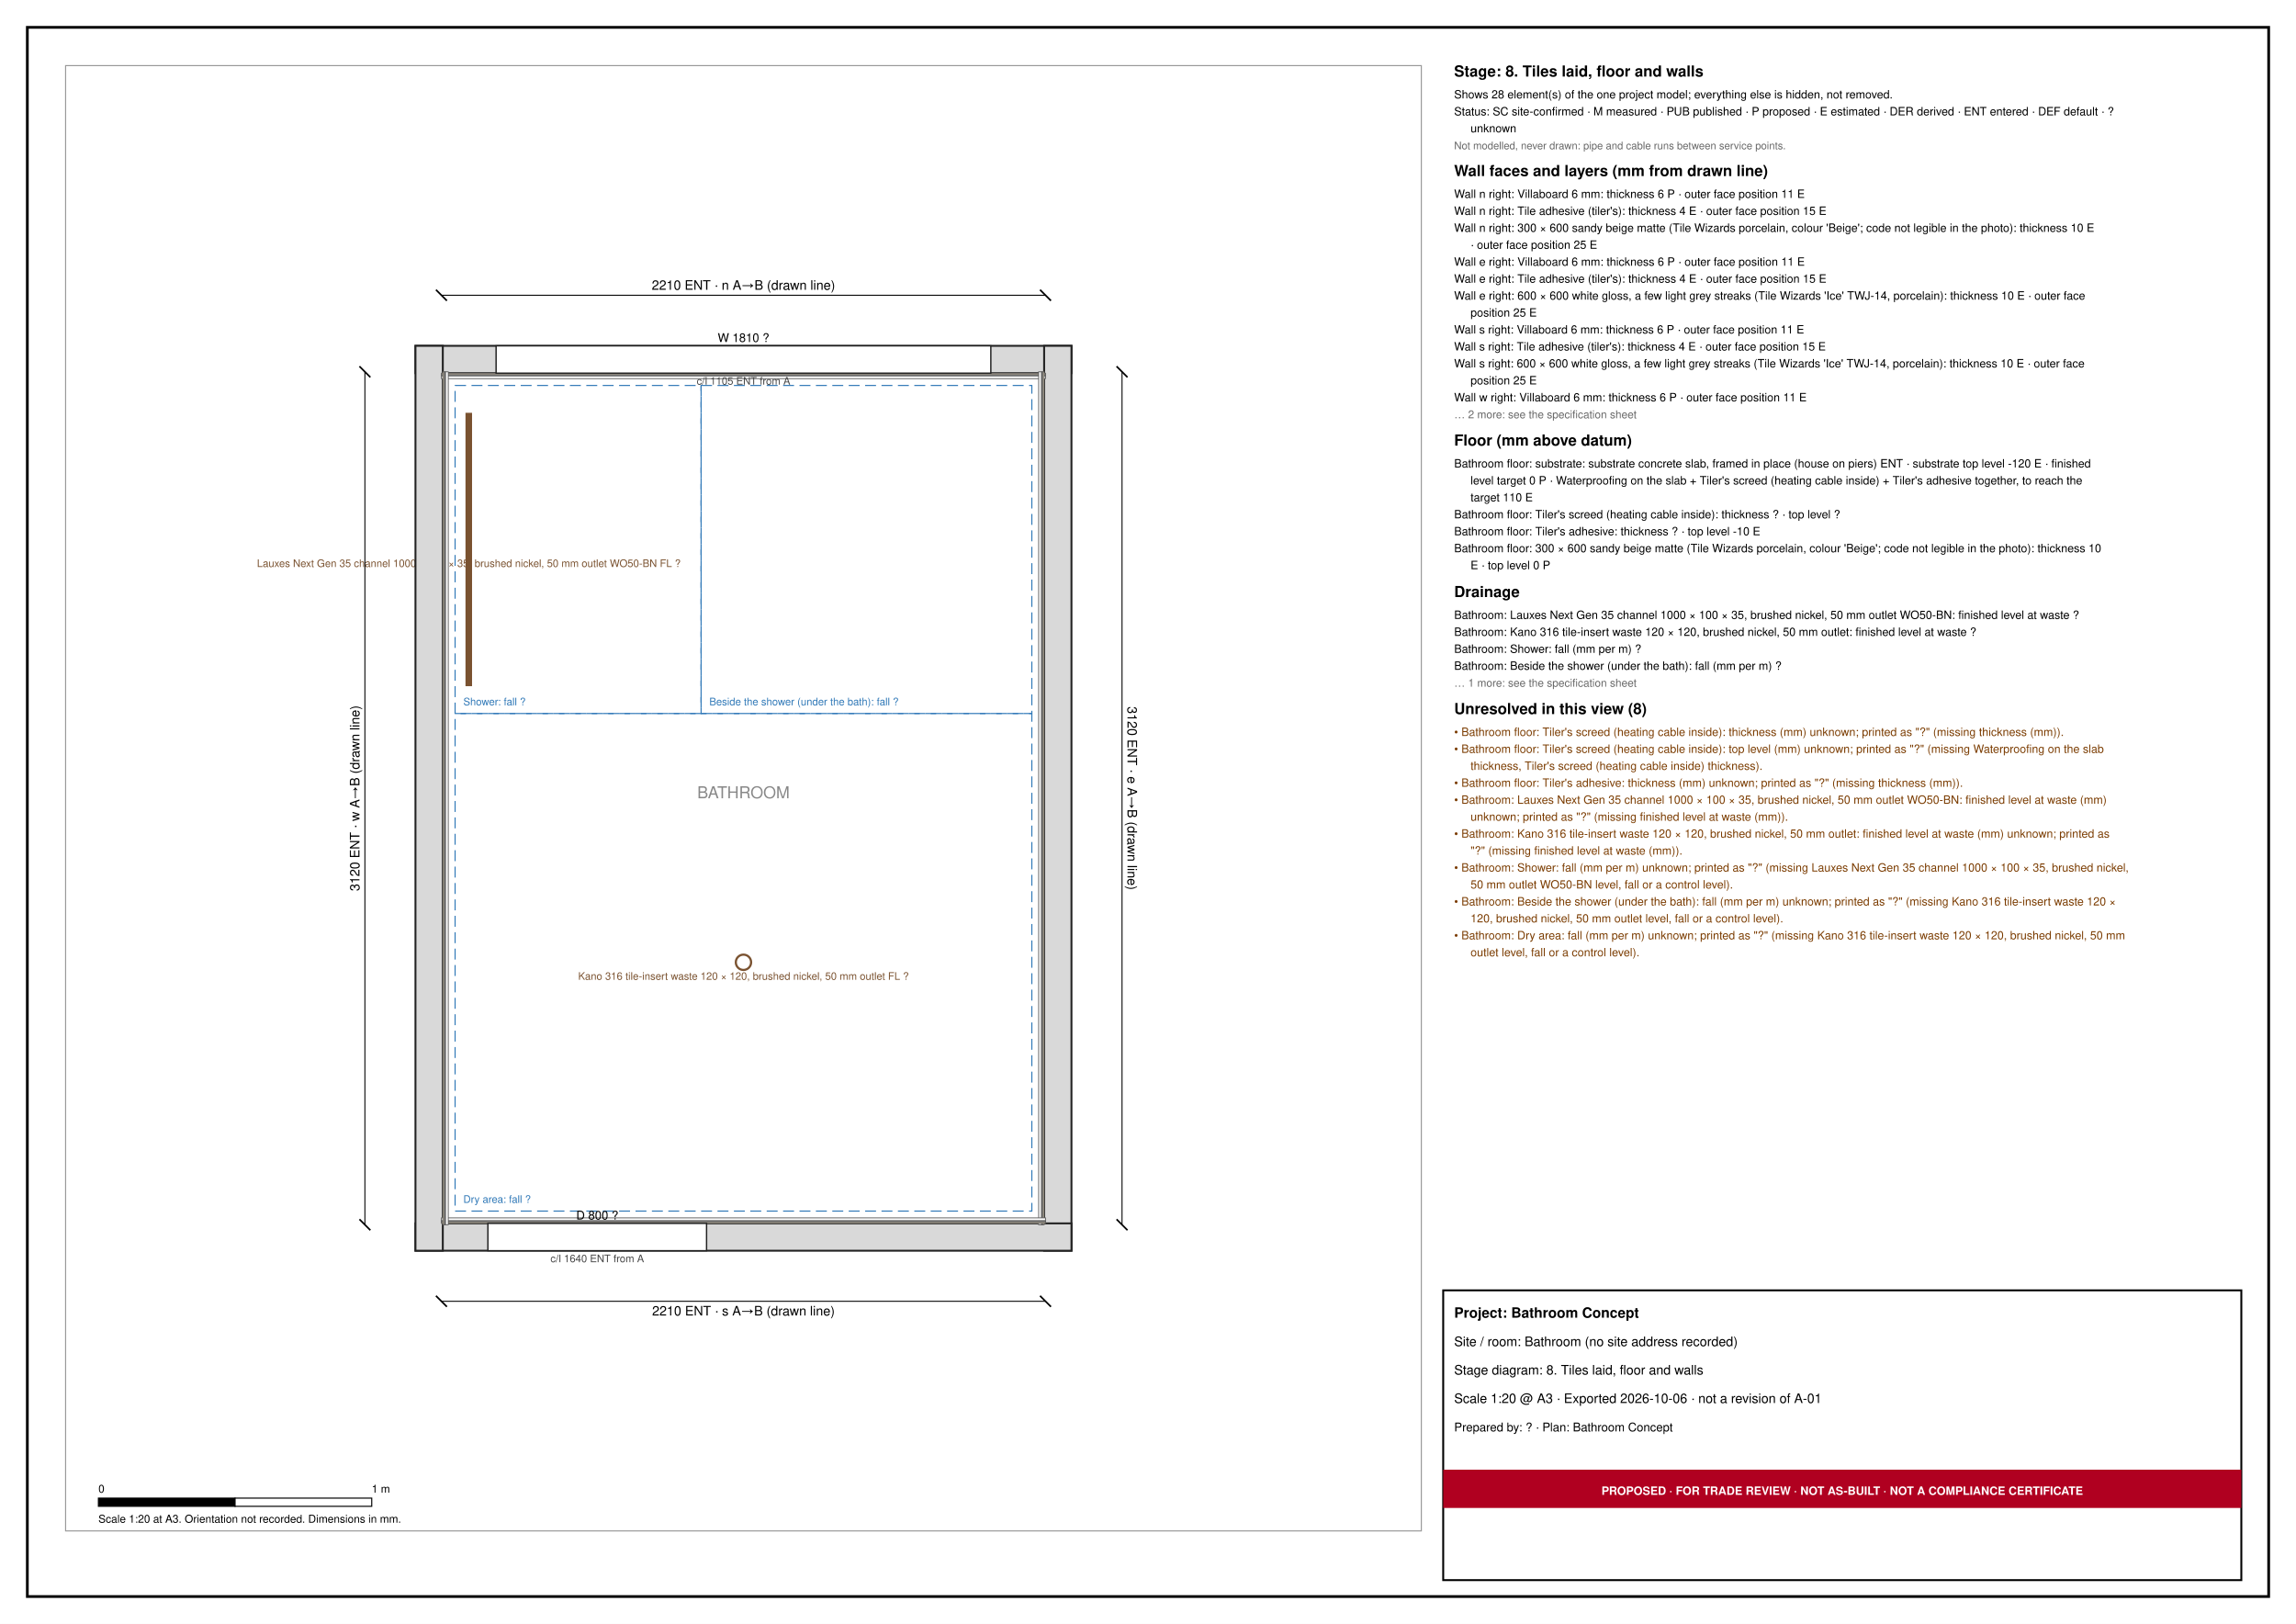
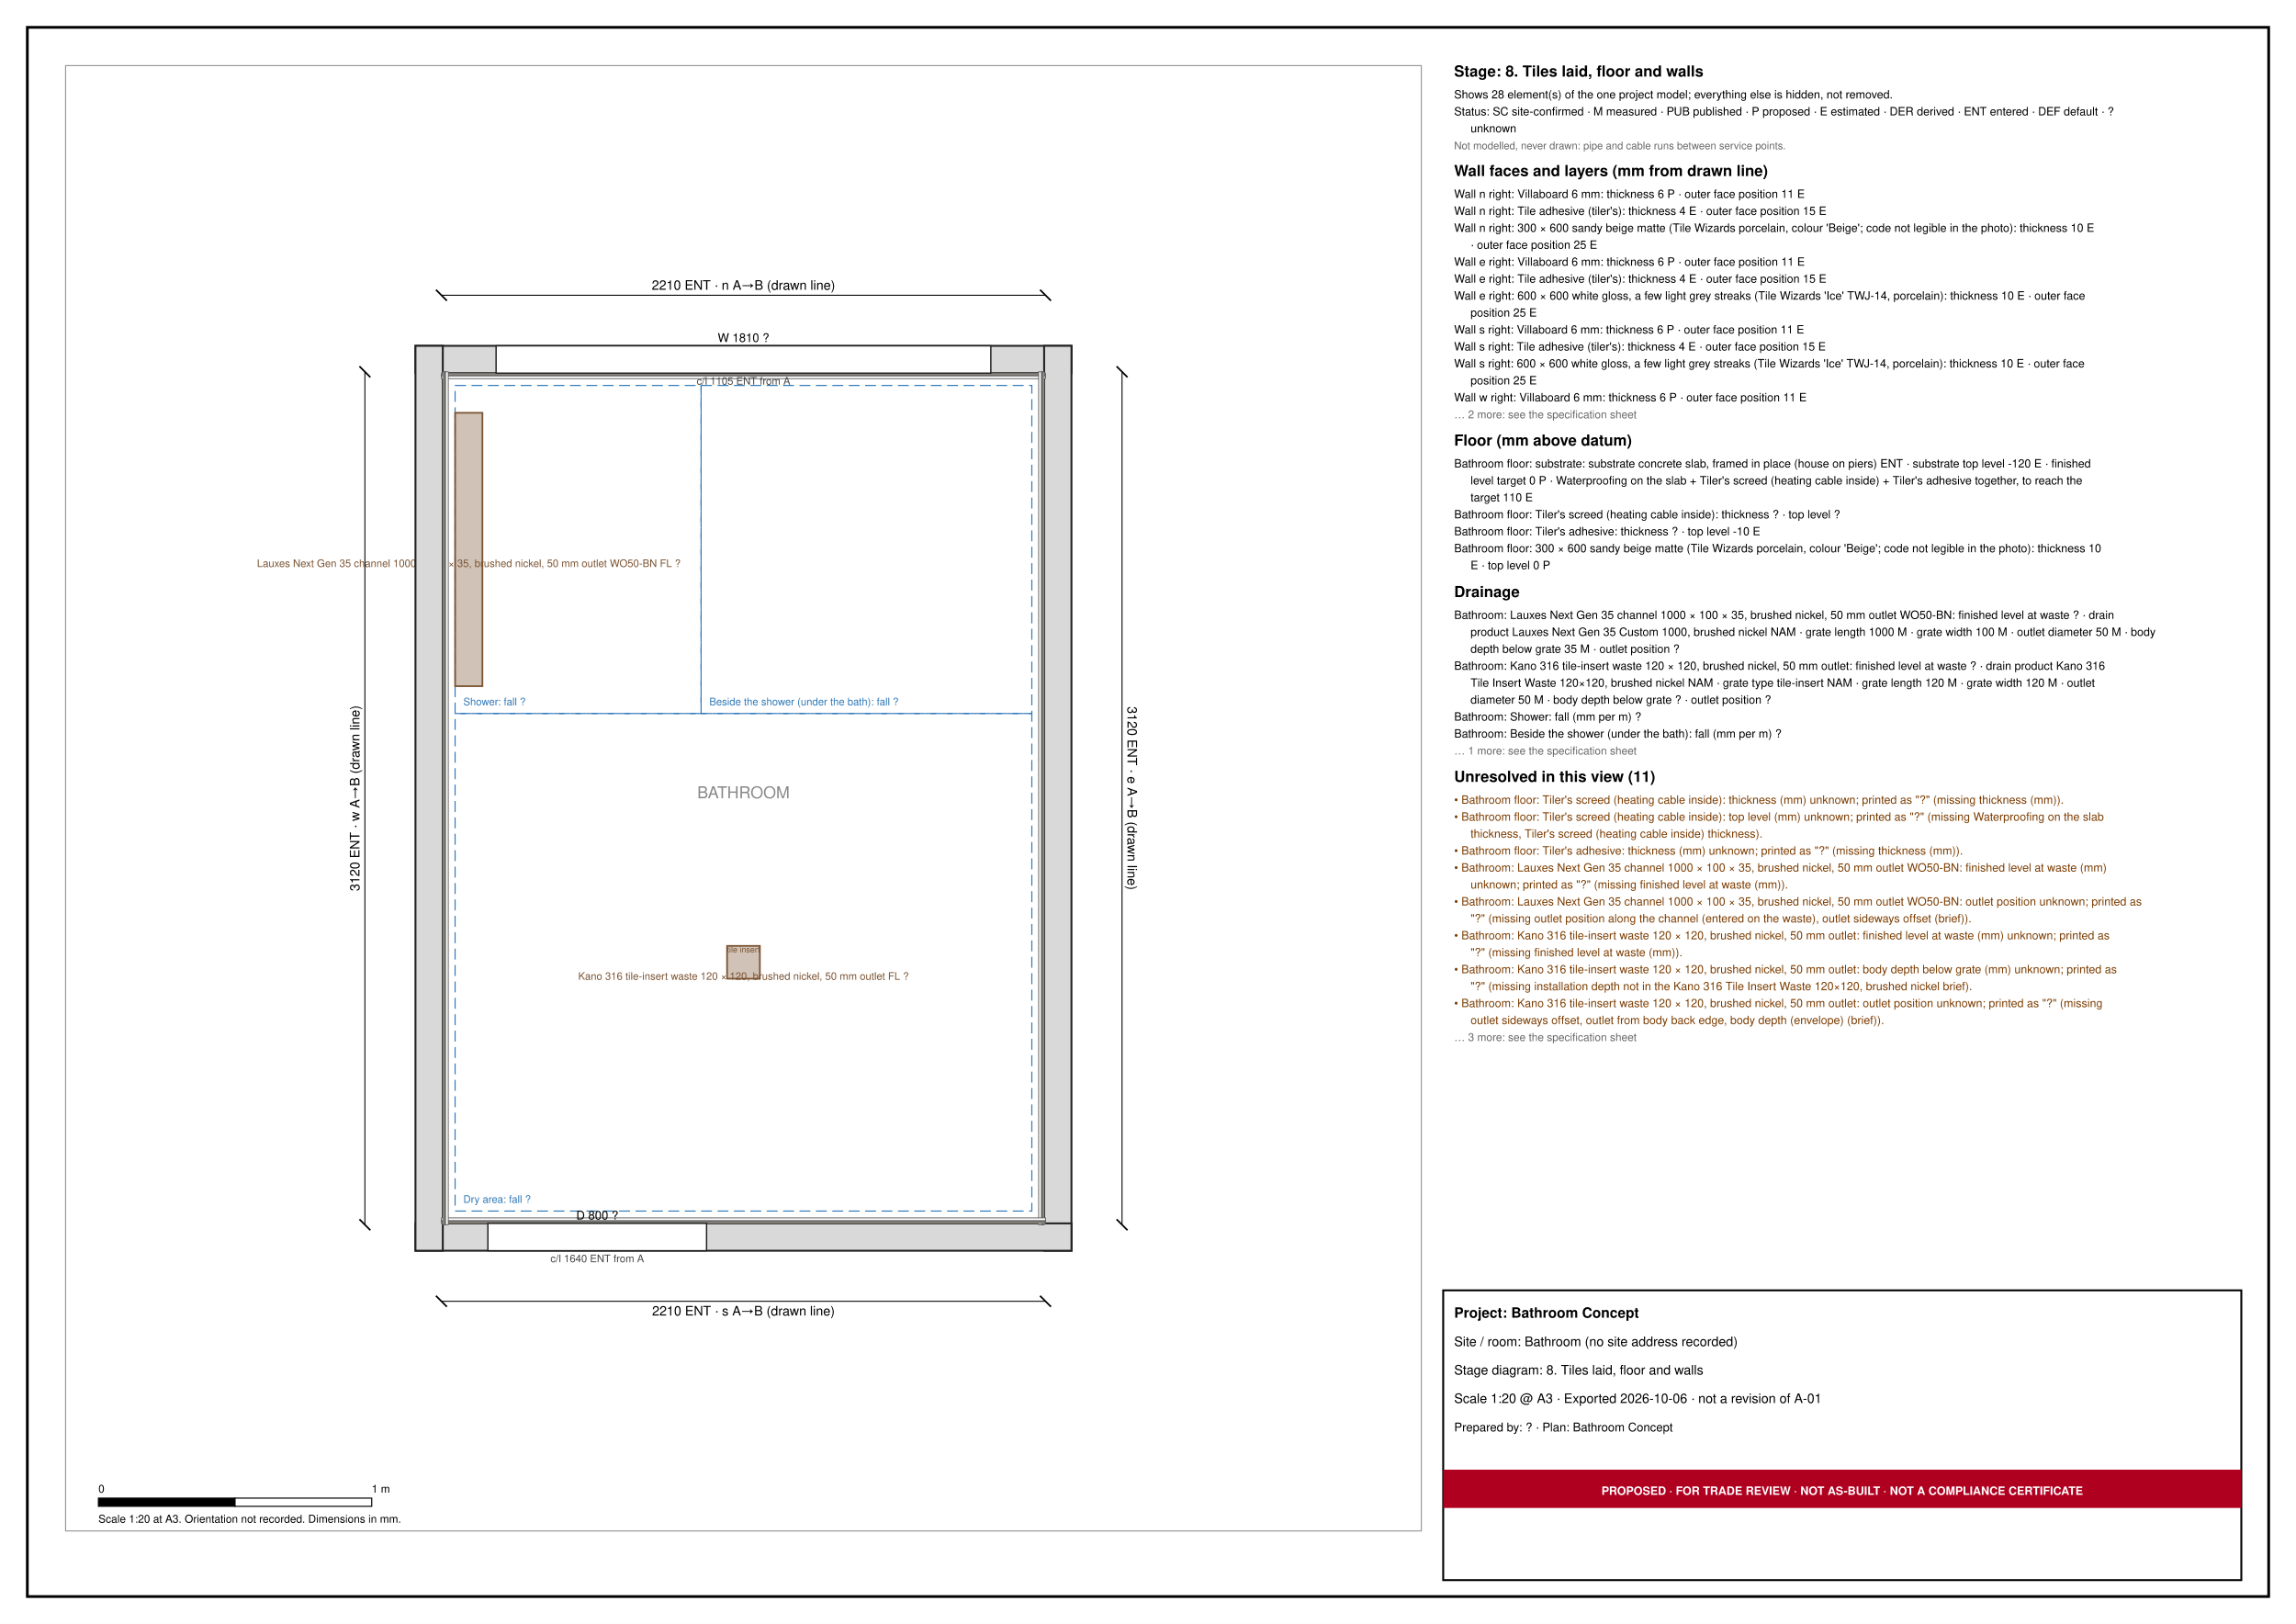
<svg xmlns="http://www.w3.org/2000/svg" width="420mm" height="297mm" viewBox="0 0 420 297" font-family="Helvetica, Arial, sans-serif" data-sheet="stage-view" data-scale="20">
  <rect width="420" height="297" fill="#fff" />
  <rect x="5" y="5" width="410" height="287" fill="none" stroke="#000" stroke-width="0.5" />
  <rect x="12" y="12" width="248" height="268" fill="none" stroke="#999" stroke-width="0.2" />
  <text x="136" y="146" font-size="3" text-anchor="middle" fill="#888" data-element="room:bathroom">BATHROOM</text>
  <rect x="83.25" y="70.5" width="45" height="60" fill="none" stroke="#2f78b7" stroke-width="0.2" stroke-dasharray="2 1" data-element="room:bathroom:plane:shower" />
  <text x="84.75" y="129" font-size="1.9" fill="#2f78b7">Shower: fall ?</text>
  <rect x="128.25" y="70.5" width="60.5" height="60" fill="none" stroke="#2f78b7" stroke-width="0.2" stroke-dasharray="2 1" data-element="room:bathroom:plane:bath_side" />
  <text x="129.75" y="129" font-size="1.9" fill="#2f78b7">Beside the shower (under the bath): fall ?</text>
  <rect x="83.25" y="130.5" width="105.5" height="91" fill="none" stroke="#2f78b7" stroke-width="0.2" stroke-dasharray="2 1" data-element="room:bathroom:plane:dry" />
  <text x="84.75" y="220" font-size="1.9" fill="#2f78b7">Dry area: fall ?</text>
-   <line x1="85.75" y1="75.5" x2="85.75" y2="125.5" stroke="#7a5230" stroke-width="1.2" data-element="room:bathroom:waste:linear_drain" />
+   <polygon points="88.25,75.5 88.25,125.5 83.25,125.5 83.25,75.5" fill="#7a5230" fill-opacity="0.35" stroke="#7a5230" stroke-width="0.3" data-grate="1" data-element="room:bathroom:waste:linear_drain" />
  <text x="85.75" y="103.7" font-size="1.9" text-anchor="middle" fill="#7a5230">Lauxes Next Gen 35 channel 1000 × 100 × 35, brushed nickel, 50 mm outlet WO50-BN FL ?</text>
-   <circle cx="136" cy="176" r="1.4" fill="none" stroke="#7a5230" stroke-width="0.4" data-element="room:bathroom:waste:square_waste" />
+   <polygon points="133,173 139,173 139,179 133,179" fill="#7a5230" fill-opacity="0.35" stroke="#7a5230" stroke-width="0.3" data-grate="1" data-element="room:bathroom:waste:square_waste" />
+   <text x="136" y="174.2" font-size="1.5" text-anchor="middle" fill="#7a5230">tile insert</text>
  <text x="136" y="179.2" font-size="1.9" text-anchor="middle" fill="#7a5230">Kano 316 tile-insert waste 120 × 120, brushed nickel, 50 mm outlet FL ?</text>
  <polygon points="196,68.25 76,68.25 76,63.25 196,63.25" fill="#d9d9d9" stroke="#222" stroke-width="0.35" data-element="wall:wall_n" />
  <polygon points="191,228.75 191,63.25 196,63.25 196,228.75" fill="#d9d9d9" stroke="#222" stroke-width="0.35" data-element="wall:wall_e" />
  <polygon points="76,223.75 196,223.75 196,228.75 76,228.75" fill="#d9d9d9" stroke="#222" stroke-width="0.35" data-element="wall:wall_s" />
  <polygon points="81,63.25 81,228.75 76,228.75 76,63.25" fill="#d9d9d9" stroke="#222" stroke-width="0.35" data-element="wall:wall_w" />
  <polygon points="80.75,68.25 191.25,68.25 191.25,68.55 80.75,68.55" fill="#f3e3c3" stroke="#555" stroke-width="0.15" data-element="wall:wall_n:right:wall_n_board" />
  <polygon points="80.75,68.55 191.25,68.55 191.25,68.75 80.75,68.75" fill="#cfcfcf" stroke="#555" stroke-width="0.15" data-element="wall:wall_n:right:wall_n_adhesive" />
  <polygon points="80.75,68.75 191.25,68.75 191.25,69.25 80.75,69.25" fill="#ffffff" stroke="#555" stroke-width="0.15" data-element="wall:wall_n:right:wall_n_tile" />
  <polygon points="191,68 191,224 190.7,224 190.7,68" fill="#f3e3c3" stroke="#555" stroke-width="0.15" data-element="wall:wall_e:right:wall_e_board" />
  <polygon points="190.7,68 190.7,224 190.5,224 190.5,68" fill="#cfcfcf" stroke="#555" stroke-width="0.15" data-element="wall:wall_e:right:wall_e_adhesive" />
  <polygon points="190.5,68 190.5,224 190,224 190,68" fill="#ffffff" stroke="#555" stroke-width="0.15" data-element="wall:wall_e:right:wall_e_tile" />
  <polygon points="191.25,223.75 80.75,223.75 80.75,223.45 191.25,223.45" fill="#f3e3c3" stroke="#555" stroke-width="0.15" data-element="wall:wall_s:right:wall_s_board" />
  <polygon points="191.25,223.45 80.75,223.45 80.75,223.25 191.25,223.25" fill="#cfcfcf" stroke="#555" stroke-width="0.15" data-element="wall:wall_s:right:wall_s_adhesive" />
  <polygon points="191.25,223.25 80.75,223.25 80.75,222.75 191.25,222.75" fill="#ffffff" stroke="#555" stroke-width="0.15" data-element="wall:wall_s:right:wall_s_tile" />
  <polygon points="81,224 81,68 81.3,68 81.3,224" fill="#f3e3c3" stroke="#555" stroke-width="0.15" data-element="wall:wall_w:right:wall_w_board" />
  <polygon points="81.3,224 81.3,68 81.5,68 81.5,224" fill="#cfcfcf" stroke="#555" stroke-width="0.15" data-element="wall:wall_w:right:wall_w_adhesive" />
  <polygon points="81.5,224 81.5,68 82,68 82,224" fill="#ffffff" stroke="#555" stroke-width="0.15" data-element="wall:wall_w:right:wall_w_tile" />
  <polygon points="90.75,63.25 181.25,63.25 181.25,68.25 90.75,68.25" fill="#fff" stroke="#222" stroke-width="0.25" data-element="opening:window_n" />
  <text x="136" y="62.55" font-size="2.2" text-anchor="middle">W 1810 ?</text>
  <text x="136" y="70.35" font-size="1.9" text-anchor="middle" fill="#444">c/l 1105 ENT from A</text>
  <polygon points="129.25,228.75 89.25,228.75 89.25,223.75 129.25,223.75" fill="#fff" stroke="#222" stroke-width="0.25" data-element="opening:door_s" />
  <text x="109.25" y="223.05" font-size="2.2" text-anchor="middle">D 800 ?</text>
  <text x="109.25" y="230.85" font-size="1.9" text-anchor="middle" fill="#444">c/l 1640 ENT from A</text>
  <line x1="80.75" y1="54" x2="191.25" y2="54" stroke="#000" stroke-width="0.18" />
  <line x1="79.75" y1="53" x2="81.75" y2="55" stroke="#000" stroke-width="0.3" />
  <line x1="190.25" y1="53" x2="192.25" y2="55" stroke="#000" stroke-width="0.3" />
  <text x="136" y="52.2" font-size="2.4" text-anchor="middle" dominant-baseline="middle" transform="rotate(0 136 52.2)" data-dim="wall_n">2210 ENT · n A→B (drawn line)</text>
  <line x1="205.25" y1="68" x2="205.25" y2="224" stroke="#000" stroke-width="0.18" />
  <line x1="204.25" y1="67" x2="206.25" y2="69" stroke="#000" stroke-width="0.3" />
  <line x1="204.25" y1="223" x2="206.25" y2="225" stroke="#000" stroke-width="0.3" />
  <text x="207.05" y="146" font-size="2.4" text-anchor="middle" dominant-baseline="middle" transform="rotate(90 207.05 146)" data-dim="wall_e">3120 ENT · e A→B (drawn line)</text>
  <line x1="191.25" y1="238" x2="80.75" y2="238" stroke="#000" stroke-width="0.18" />
  <line x1="190.25" y1="237" x2="192.25" y2="239" stroke="#000" stroke-width="0.3" />
  <line x1="79.75" y1="237" x2="81.75" y2="239" stroke="#000" stroke-width="0.3" />
  <text x="136" y="239.8" font-size="2.4" text-anchor="middle" dominant-baseline="middle" transform="rotate(360 136 239.8)" data-dim="wall_s">2210 ENT · s A→B (drawn line)</text>
  <line x1="66.75" y1="224" x2="66.75" y2="68" stroke="#000" stroke-width="0.18" />
  <line x1="65.75" y1="223" x2="67.75" y2="225" stroke="#000" stroke-width="0.3" />
  <line x1="65.75" y1="67" x2="67.75" y2="69" stroke="#000" stroke-width="0.3" />
  <text x="64.95" y="146" font-size="2.4" text-anchor="middle" dominant-baseline="middle" transform="rotate(-90 64.95 146)" data-dim="wall_w">3120 ENT · w A→B (drawn line)</text>
  <rect x="18" y="274" width="25" height="1.5" fill="#000" stroke="#000" stroke-width="0.2" />
  <rect x="43" y="274" width="25" height="1.5" fill="#fff" stroke="#000" stroke-width="0.2" />
  <text x="18" y="273" font-size="2">0</text>
  <text x="68" y="273" font-size="2">1 m</text>
  <text x="18" y="278.5" font-size="2">Scale 1:20 at A3. Orientation not recorded. Dimensions in mm.</text>
  <text x="266" y="14" font-size="2.8" font-weight="bold">Stage: 8. Tiles laid, floor and walls</text>
  <text x="266" y="18" font-size="2.1">Shows 28 element(s) of the one project model; everything else is hidden, not removed.</text>
  <text x="266" y="21.1" font-size="2.1">Status: SC site-confirmed · M measured · PUB published · P proposed · E estimated · DER derived · ENT entered · DEF default · ?</text>
  <text x="269" y="24.2" font-size="2.1">unknown</text>
  <text x="266" y="27.3" font-size="1.9" fill="#666">Not modelled, never drawn: pipe and cable runs between service points.</text>
  <text x="266" y="32.2" font-size="2.8" font-weight="bold">Wall faces and layers (mm from drawn line)</text>
  <text x="266" y="36.2" font-size="2.1" data-element="wall:wall_n:right:wall_n_board">Wall n right: Villaboard 6 mm: thickness 6 P · outer face position 11 E</text>
  <text x="266" y="39.3" font-size="2.1" data-element="wall:wall_n:right:wall_n_adhesive">Wall n right: Tile adhesive (tiler's): thickness 4 E · outer face position 15 E</text>
  <text x="266" y="42.4" font-size="2.1" data-element="wall:wall_n:right:wall_n_tile">Wall n right: 300 × 600 sandy beige matte (Tile Wizards porcelain, colour 'Beige'; code not legible in the photo): thickness 10 E</text>
  <text x="269" y="45.5" font-size="2.1" data-element="wall:wall_n:right:wall_n_tile">· outer face position 25 E</text>
  <text x="266" y="48.6" font-size="2.1" data-element="wall:wall_e:right:wall_e_board">Wall e right: Villaboard 6 mm: thickness 6 P · outer face position 11 E</text>
  <text x="266" y="51.7" font-size="2.1" data-element="wall:wall_e:right:wall_e_adhesive">Wall e right: Tile adhesive (tiler's): thickness 4 E · outer face position 15 E</text>
  <text x="266" y="54.8" font-size="2.1" data-element="wall:wall_e:right:wall_e_tile">Wall e right: 600 × 600 white gloss, a few light grey streaks (Tile Wizards 'Ice' TWJ-14, porcelain): thickness 10 E · outer face</text>
  <text x="269" y="57.9" font-size="2.1" data-element="wall:wall_e:right:wall_e_tile">position 25 E</text>
  <text x="266" y="61" font-size="2.1" data-element="wall:wall_s:right:wall_s_board">Wall s right: Villaboard 6 mm: thickness 6 P · outer face position 11 E</text>
  <text x="266" y="64.1" font-size="2.1" data-element="wall:wall_s:right:wall_s_adhesive">Wall s right: Tile adhesive (tiler's): thickness 4 E · outer face position 15 E</text>
  <text x="266" y="67.2" font-size="2.1" data-element="wall:wall_s:right:wall_s_tile">Wall s right: 600 × 600 white gloss, a few light grey streaks (Tile Wizards 'Ice' TWJ-14, porcelain): thickness 10 E · outer face</text>
  <text x="269" y="70.3" font-size="2.1" data-element="wall:wall_s:right:wall_s_tile">position 25 E</text>
  <text x="266" y="73.4" font-size="2.1" data-element="wall:wall_w:right:wall_w_board">Wall w right: Villaboard 6 mm: thickness 6 P · outer face position 11 E</text>
  <text x="266" y="76.5" font-size="2" fill="#666">… 2 more: see the specification sheet</text>
  <text x="266" y="81.5" font-size="2.8" font-weight="bold">Floor (mm above datum)</text>
  <text x="266" y="85.5" font-size="2.1" data-element="room:bathroom:substrate">Bathroom floor: substrate: substrate concrete slab, framed in place (house on piers) ENT · substrate top level -120 E · finished</text>
  <text x="269" y="88.6" font-size="2.1" data-element="room:bathroom:substrate">level target 0 P · Waterproofing on the slab + Tiler's screed (heating cable inside) + Tiler's adhesive together, to reach the</text>
  <text x="269" y="91.7" font-size="2.1" data-element="room:bathroom:substrate">target 110 E</text>
  <text x="266" y="94.8" font-size="2.1" data-element="room:bathroom:floor:floor_screed">Bathroom floor: Tiler's screed (heating cable inside): thickness ? · top level ?</text>
  <text x="266" y="97.9" font-size="2.1" data-element="room:bathroom:floor:floor_adhesive">Bathroom floor: Tiler's adhesive: thickness ? · top level -10 E</text>
  <text x="266" y="101" font-size="2.1" data-element="room:bathroom:floor:floor_tile">Bathroom floor: 300 × 600 sandy beige matte (Tile Wizards porcelain, colour 'Beige'; code not legible in the photo): thickness 10</text>
  <text x="269" y="104.1" font-size="2.1" data-element="room:bathroom:floor:floor_tile">E · top level 0 P</text>
  <text x="266" y="109.2" font-size="2.8" font-weight="bold">Drainage</text>
-   <text x="266" y="113.2" font-size="2.1" data-element="room:bathroom:waste:linear_drain">Bathroom: Lauxes Next Gen 35 channel 1000 × 100 × 35, brushed nickel, 50 mm outlet WO50-BN: finished level at waste ?</text>
-   <text x="266" y="116.3" font-size="2.1" data-element="room:bathroom:waste:square_waste">Bathroom: Kano 316 tile-insert waste 120 × 120, brushed nickel, 50 mm outlet: finished level at waste ?</text>
-   <text x="266" y="119.4" font-size="2.1" data-element="room:bathroom:plane:shower">Bathroom: Shower: fall (mm per m) ?</text>
-   <text x="266" y="122.5" font-size="2.1" data-element="room:bathroom:plane:bath_side">Bathroom: Beside the shower (under the bath): fall (mm per m) ?</text>
-   <text x="266" y="125.6" font-size="2" fill="#666">… 1 more: see the specification sheet</text>
-   <text x="266" y="130.6" font-size="2.8" font-weight="bold">Unresolved in this view (8)</text>
-   <text x="266" y="134.6" font-size="2.1" fill="#7a3b00">• Bathroom floor: Tiler's screed (heating cable inside): thickness (mm) unknown; printed as "?" (missing thickness (mm)).</text>
-   <text x="266" y="137.7" font-size="2.1" fill="#7a3b00">• Bathroom floor: Tiler's screed (heating cable inside): top level (mm) unknown; printed as "?" (missing Waterproofing on the slab</text>
-   <text x="269" y="140.8" font-size="2.1" fill="#7a3b00">thickness, Tiler's screed (heating cable inside) thickness).</text>
-   <text x="266" y="143.9" font-size="2.1" fill="#7a3b00">• Bathroom floor: Tiler's adhesive: thickness (mm) unknown; printed as "?" (missing thickness (mm)).</text>
-   <text x="266" y="147" font-size="2.1" fill="#7a3b00">• Bathroom: Lauxes Next Gen 35 channel 1000 × 100 × 35, brushed nickel, 50 mm outlet WO50-BN: finished level at waste (mm)</text>
-   <text x="269" y="150.1" font-size="2.1" fill="#7a3b00">unknown; printed as "?" (missing finished level at waste (mm)).</text>
-   <text x="266" y="153.2" font-size="2.1" fill="#7a3b00">• Bathroom: Kano 316 tile-insert waste 120 × 120, brushed nickel, 50 mm outlet: finished level at waste (mm) unknown; printed as</text>
-   <text x="269" y="156.3" font-size="2.1" fill="#7a3b00">"?" (missing finished level at waste (mm)).</text>
-   <text x="266" y="159.4" font-size="2.1" fill="#7a3b00">• Bathroom: Shower: fall (mm per m) unknown; printed as "?" (missing Lauxes Next Gen 35 channel 1000 × 100 × 35, brushed nickel,</text>
-   <text x="269" y="162.5" font-size="2.1" fill="#7a3b00">50 mm outlet WO50-BN level, fall or a control level).</text>
-   <text x="266" y="165.6" font-size="2.1" fill="#7a3b00">• Bathroom: Beside the shower (under the bath): fall (mm per m) unknown; printed as "?" (missing Kano 316 tile-insert waste 120 ×</text>
-   <text x="269" y="168.7" font-size="2.1" fill="#7a3b00">120, brushed nickel, 50 mm outlet level, fall or a control level).</text>
-   <text x="266" y="171.8" font-size="2.1" fill="#7a3b00">• Bathroom: Dry area: fall (mm per m) unknown; printed as "?" (missing Kano 316 tile-insert waste 120 × 120, brushed nickel, 50 mm</text>
-   <text x="269" y="174.9" font-size="2.1" fill="#7a3b00">outlet level, fall or a control level).</text>
+   <text x="266" y="113.2" font-size="2.1" data-element="room:bathroom:waste:linear_drain">Bathroom: Lauxes Next Gen 35 channel 1000 × 100 × 35, brushed nickel, 50 mm outlet WO50-BN: finished level at waste ? · drain</text>
+   <text x="269" y="116.3" font-size="2.1" data-element="room:bathroom:waste:linear_drain">product Lauxes Next Gen 35 Custom 1000, brushed nickel NAM · grate length 1000 M · grate width 100 M · outlet diameter 50 M · body</text>
+   <text x="269" y="119.4" font-size="2.1" data-element="room:bathroom:waste:linear_drain">depth below grate 35 M · outlet position ?</text>
+   <text x="266" y="122.5" font-size="2.1" data-element="room:bathroom:waste:square_waste">Bathroom: Kano 316 tile-insert waste 120 × 120, brushed nickel, 50 mm outlet: finished level at waste ? · drain product Kano 316</text>
+   <text x="269" y="125.6" font-size="2.1" data-element="room:bathroom:waste:square_waste">Tile Insert Waste 120×120, brushed nickel NAM · grate type tile-insert NAM · grate length 120 M · grate width 120 M · outlet</text>
+   <text x="269" y="128.7" font-size="2.1" data-element="room:bathroom:waste:square_waste">diameter 50 M · body depth below grate ? · outlet position ?</text>
+   <text x="266" y="131.8" font-size="2.1" data-element="room:bathroom:plane:shower">Bathroom: Shower: fall (mm per m) ?</text>
+   <text x="266" y="134.9" font-size="2.1" data-element="room:bathroom:plane:bath_side">Bathroom: Beside the shower (under the bath): fall (mm per m) ?</text>
+   <text x="266" y="138" font-size="2" fill="#666">… 1 more: see the specification sheet</text>
+   <text x="266" y="143" font-size="2.8" font-weight="bold">Unresolved in this view (11)</text>
+   <text x="266" y="147" font-size="2.1" fill="#7a3b00">• Bathroom floor: Tiler's screed (heating cable inside): thickness (mm) unknown; printed as "?" (missing thickness (mm)).</text>
+   <text x="266" y="150.1" font-size="2.1" fill="#7a3b00">• Bathroom floor: Tiler's screed (heating cable inside): top level (mm) unknown; printed as "?" (missing Waterproofing on the slab</text>
+   <text x="269" y="153.2" font-size="2.1" fill="#7a3b00">thickness, Tiler's screed (heating cable inside) thickness).</text>
+   <text x="266" y="156.3" font-size="2.1" fill="#7a3b00">• Bathroom floor: Tiler's adhesive: thickness (mm) unknown; printed as "?" (missing thickness (mm)).</text>
+   <text x="266" y="159.4" font-size="2.1" fill="#7a3b00">• Bathroom: Lauxes Next Gen 35 channel 1000 × 100 × 35, brushed nickel, 50 mm outlet WO50-BN: finished level at waste (mm)</text>
+   <text x="269" y="162.5" font-size="2.1" fill="#7a3b00">unknown; printed as "?" (missing finished level at waste (mm)).</text>
+   <text x="266" y="165.6" font-size="2.1" fill="#7a3b00">• Bathroom: Lauxes Next Gen 35 channel 1000 × 100 × 35, brushed nickel, 50 mm outlet WO50-BN: outlet position unknown; printed as</text>
+   <text x="269" y="168.7" font-size="2.1" fill="#7a3b00">"?" (missing outlet position along the channel (entered on the waste), outlet sideways offset (brief)).</text>
+   <text x="266" y="171.8" font-size="2.1" fill="#7a3b00">• Bathroom: Kano 316 tile-insert waste 120 × 120, brushed nickel, 50 mm outlet: finished level at waste (mm) unknown; printed as</text>
+   <text x="269" y="174.9" font-size="2.1" fill="#7a3b00">"?" (missing finished level at waste (mm)).</text>
+   <text x="266" y="178" font-size="2.1" fill="#7a3b00">• Bathroom: Kano 316 tile-insert waste 120 × 120, brushed nickel, 50 mm outlet: body depth below grate (mm) unknown; printed as</text>
+   <text x="269" y="181.1" font-size="2.1" fill="#7a3b00">"?" (missing installation depth not in the Kano 316 Tile Insert Waste 120×120, brushed nickel brief).</text>
+   <text x="266" y="184.2" font-size="2.1" fill="#7a3b00">• Bathroom: Kano 316 tile-insert waste 120 × 120, brushed nickel, 50 mm outlet: outlet position unknown; printed as "?" (missing</text>
+   <text x="269" y="187.3" font-size="2.1" fill="#7a3b00">outlet sideways offset, outlet from body back edge, body depth (envelope) (brief)).</text>
+   <text x="266" y="190.4" font-size="2" fill="#666">… 3 more: see the specification sheet</text>
  <rect x="264" y="236" width="146" height="53" fill="none" stroke="#000" stroke-width="0.35" />
  <text x="266" y="241" font-size="2.6" font-weight="bold">Project: Bathroom Concept</text>
  <text x="266" y="246.2" font-size="2.4">Site / room: Bathroom (no site address recorded)</text>
  <text x="266" y="251.4" font-size="2.4">Stage diagram: 8. Tiles laid, floor and walls</text>
  <text x="266" y="256.6" font-size="2.4">Scale 1:20 @ A3 · Exported 2026-10-06 · not a revision of A-01</text>
  <text x="266" y="261.8" font-size="2.2">Prepared by: ? · Plan: Bathroom Concept</text>
  <text x="266" y="267" font-size="2.1" />
  <rect x="264" y="268.8" width="146" height="7" fill="#b00020" />
  <text x="337" y="273.4" font-size="2.1" text-anchor="middle" fill="#fff" font-weight="bold">PROPOSED · FOR TRADE REVIEW · NOT AS-BUILT · NOT A COMPLIANCE CERTIFICATE</text>
</svg>
